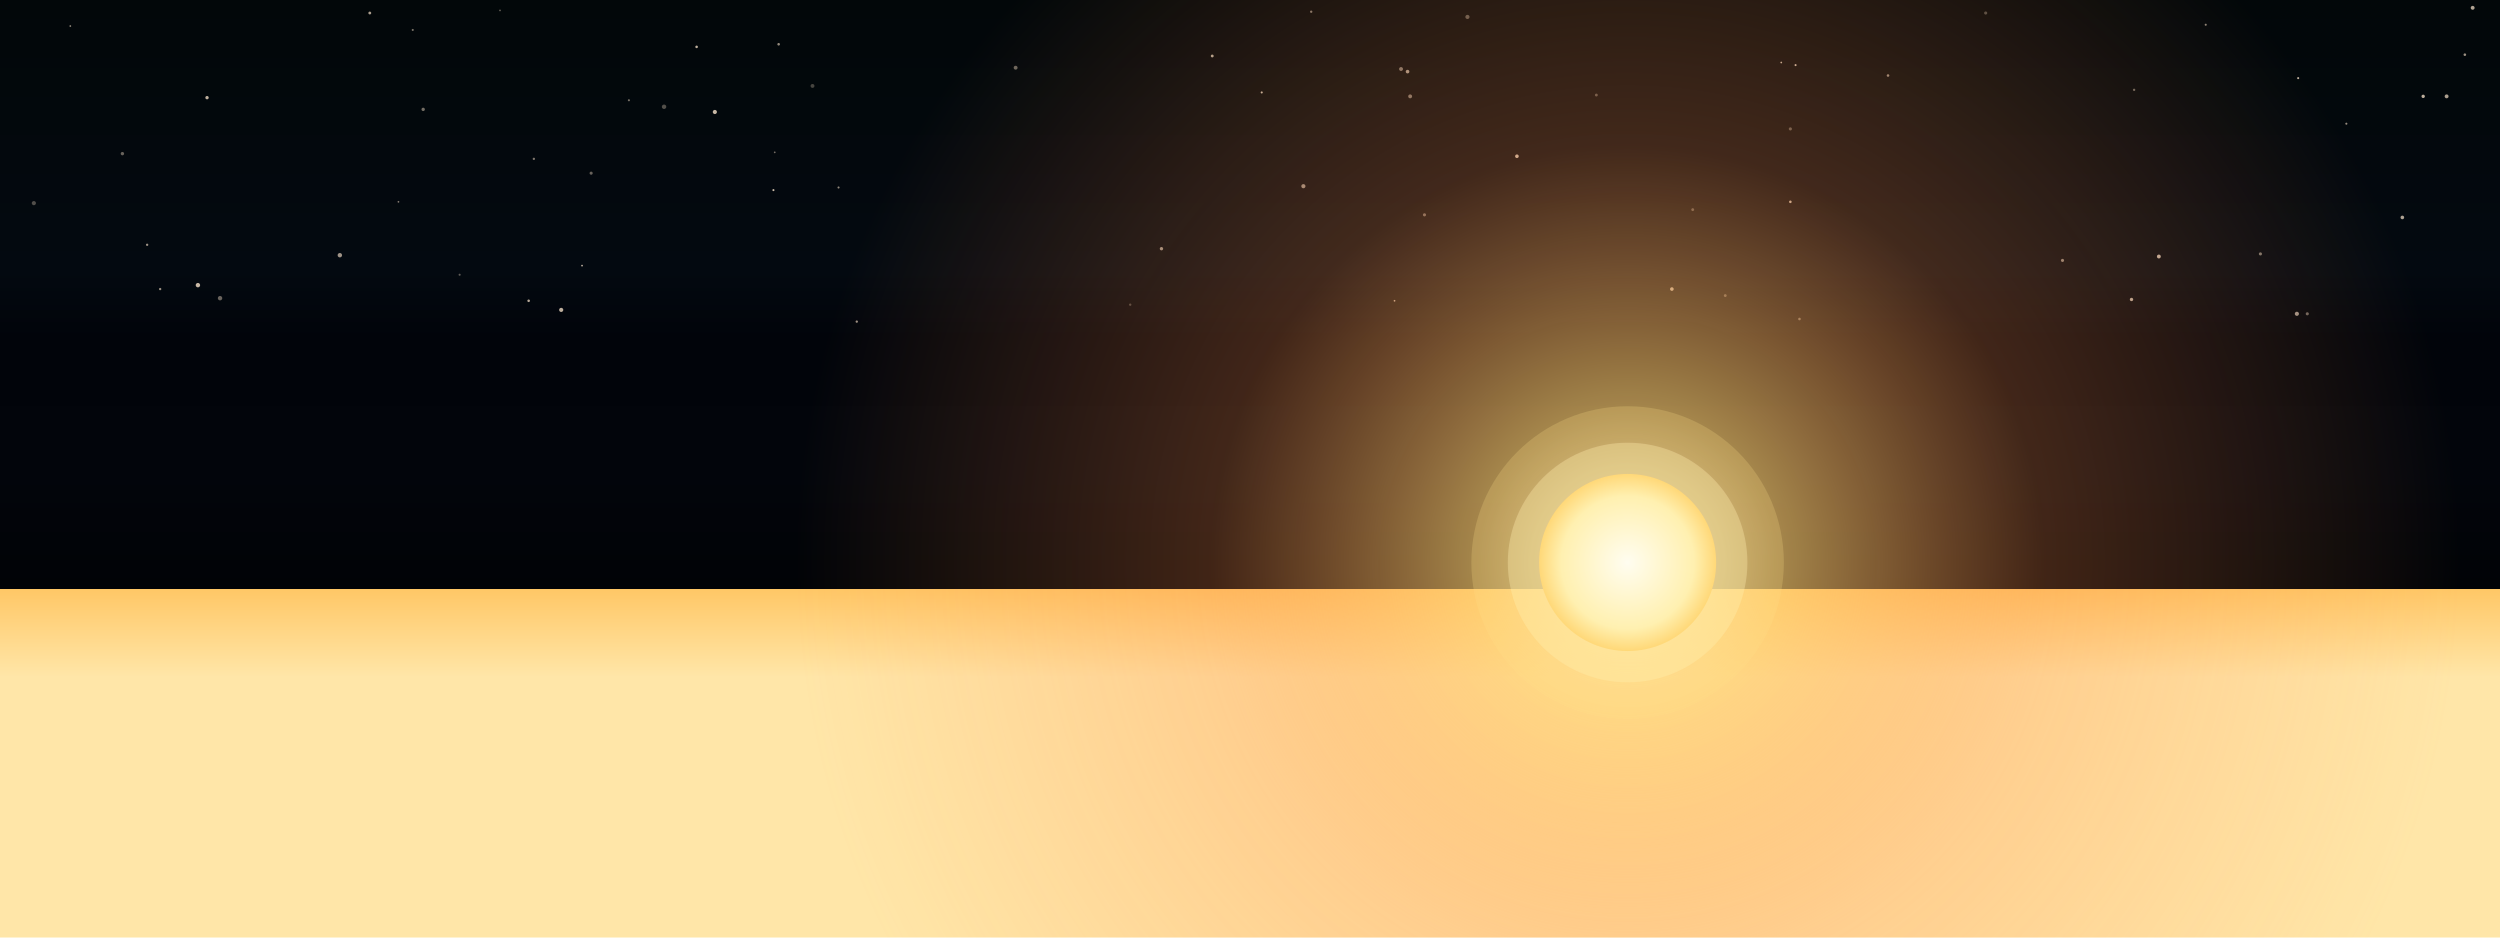
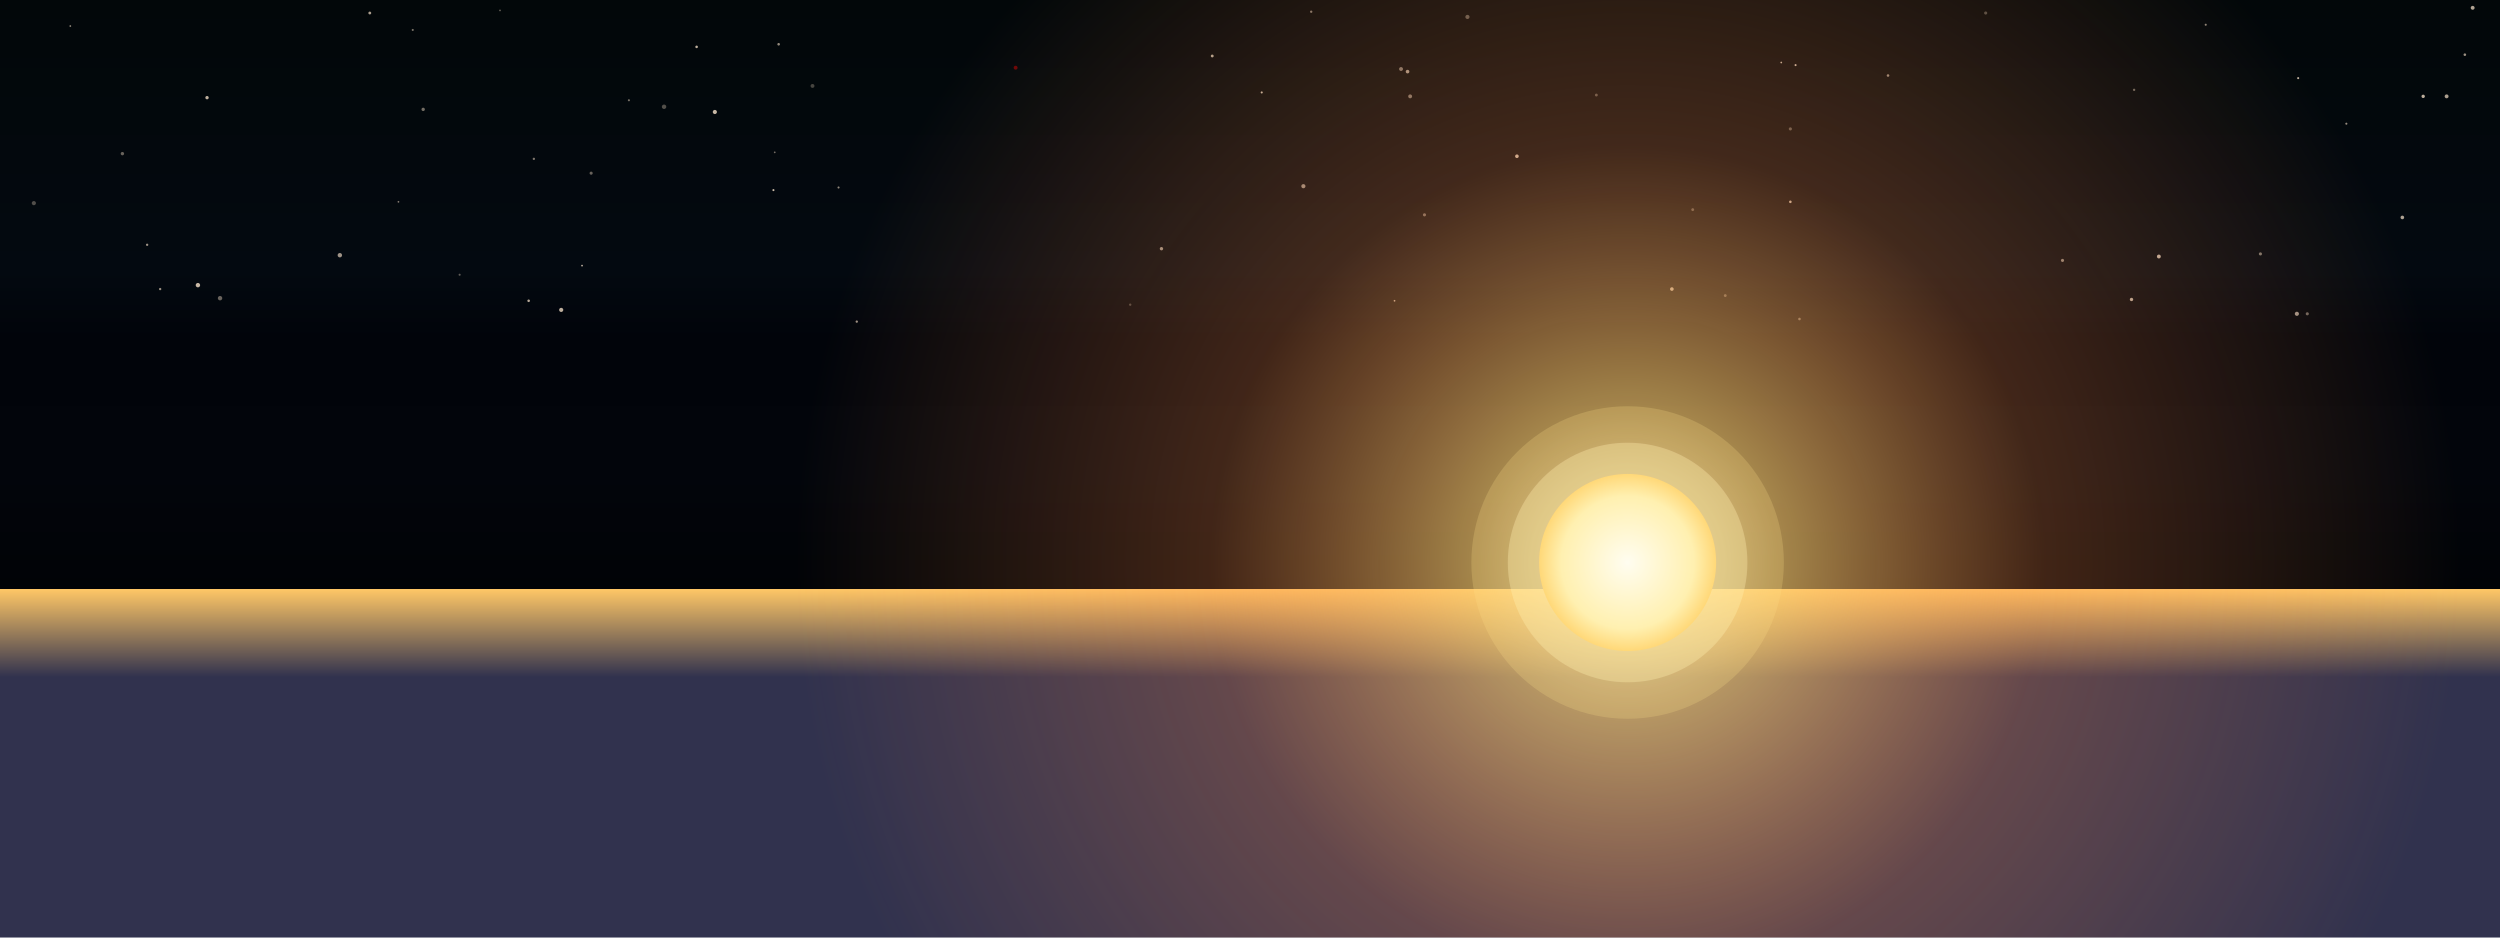
<svg xmlns="http://www.w3.org/2000/svg" viewBox="0 0 1920 720" width="1920" height="720" preserveAspectRatio="xMidYMax slice">
  <defs>
    <linearGradient id="sk-g" gradientUnits="userSpaceOnUse" x1="0" y1="0" x2="0" y2="520">
      <stop offset="0" stop-color="#020709" />
      <stop offset=".4" stop-color="#030910" />
      <stop offset=".5" stop-color="#01040a" />
      <stop offset=".7" stop-color="#02050b" />
      <stop offset=".87" stop-color="#010306" />
      <stop offset=".5" stop-color="#cf4a5c" />
      <stop offset=".62" stop-color="#f26a44" />
      <stop offset=".74" stop-color="#ff9a3e" />
      <stop offset=".87" stop-color="#ffc766" />
-       <stop offset="1" stop-color="#ffe6a8" />
+       <stop offset="1" stop-color="#31324e" />
    </linearGradient>
    <radialGradient id="sk-glow" cx="1250" cy="432" r="640" gradientUnits="userSpaceOnUse">
      <stop offset="0" stop-color="#fff0b8" stop-opacity=".95" />
      <stop offset=".18" stop-color="#ffcf70" stop-opacity=".65" />
      <stop offset=".5" stop-color="#ff8a44" stop-opacity=".25" />
      <stop offset="1" stop-color="#ff8a44" stop-opacity="0" />
    </radialGradient>
    <radialGradient id="sk-sun" cx=".5" cy=".5" r=".5">
      <stop offset="0" stop-color="#fffdf0" />
      <stop offset=".75" stop-color="#fff0b0" />
      <stop offset="1" stop-color="#ffd878" />
    </radialGradient>
  </defs>
  <rect width="1920" height="720" fill="url(#sk-g)" />
  <circle cx="483" cy="77" r="0.8" fill="#ffe9d0" opacity="0.47" />
  <circle cx="317" cy="23" r="0.8" fill="#ffe9d0" opacity="0.47" />
  <circle cx="1879" cy="74" r="1.5" fill="#ffe9d0" opacity="0.67" />
  <circle cx="454" cy="133" r="1.2" fill="#ffe9d0" opacity="0.40" />
  <circle cx="353" cy="211" r="0.8" fill="#ffe9d0" opacity="0.37" />
  <circle cx="1899" cy="6" r="1.5" fill="#ffe9d0" opacity="0.69" />
  <circle cx="1639" cy="69" r="0.9" fill="#ffe9d0" opacity="0.42" />
  <circle cx="1284" cy="222" r="1.4" fill="#ffe9d0" opacity="0.72" />
  <circle cx="1802" cy="95" r="0.8" fill="#ffe9d0" opacity="0.58" />
  <circle cx="1375" cy="99" r="1.2" fill="#ffe9d0" opacity="0.35" />
  <circle cx="969" cy="71" r="0.8" fill="#ffe9d0" opacity="0.76" />
  <circle cx="1772" cy="241" r="1.2" fill="#ffe9d0" opacity="0.42" />
  <circle cx="1861" cy="74" r="1.3" fill="#ffe9d0" opacity="0.74" />
  <circle cx="1736" cy="195" r="1.2" fill="#ffe9d0" opacity="0.48" />
  <circle cx="1226" cy="73" r="1.1" fill="#ffe9d0" opacity="0.34" />
  <circle cx="624" cy="66" r="1.5" fill="#ffe9d0" opacity="0.27" />
  <circle cx="94" cy="118" r="1.3" fill="#ffe9d0" opacity="0.40" />
  <circle cx="1094" cy="165" r="1.2" fill="#ffe9d0" opacity="0.44" />
  <circle cx="1379" cy="50" r="0.8" fill="#ffe9d0" opacity="0.75" />
  <circle cx="1300" cy="161" r="1.1" fill="#ffe9d0" opacity="0.35" />
  <circle cx="892" cy="191" r="1.3" fill="#ffe9d0" opacity="0.60" />
  <circle cx="406" cy="231" r="1.0" fill="#ffe9d0" opacity="0.71" />
  <circle cx="1450" cy="58" r="1.0" fill="#ffe9d0" opacity="0.57" />
  <circle cx="1765" cy="60" r="0.8" fill="#ffe9d0" opacity="0.76" />
  <circle cx="595" cy="117" r="0.7" fill="#ffe9d0" opacity="0.45" />
  <circle cx="169" cy="229" r="1.7" fill="#ffe9d0" opacity="0.41" />
  <circle cx="1382" cy="245" r="1.0" fill="#ffe9d0" opacity="0.43" />
  <circle cx="658" cy="247" r="0.9" fill="#ffe9d0" opacity="0.61" />
  <circle cx="1764" cy="241" r="1.6" fill="#ffe9d0" opacity="0.62" />
  <circle cx="159" cy="75" r="1.3" fill="#ffe9d0" opacity="0.74" />
  <circle cx="598" cy="34" r="1.0" fill="#ffe9d0" opacity="0.58" />
  <circle cx="325" cy="84" r="1.3" fill="#ffe9d0" opacity="0.45" />
  <circle cx="931" cy="43" r="1.1" fill="#ffe9d0" opacity="0.69" />
  <circle cx="594" cy="146" r="0.8" fill="#ffe9d0" opacity="0.79" />
  <circle cx="868" cy="234" r="0.9" fill="#ffe9d0" opacity="0.28" />
  <circle cx="113" cy="188" r="0.9" fill="#ffe9d0" opacity="0.62" />
  <circle cx="306" cy="155" r="0.7" fill="#ffe9d0" opacity="0.52" />
  <circle cx="510" cy="82" r="1.7" fill="#ffe9d0" opacity="0.32" />
  <circle cx="1083" cy="74" r="1.5" fill="#ffe9d0" opacity="0.48" />
  <circle cx="410" cy="122" r="0.9" fill="#ffe9d0" opacity="0.49" />
  <circle cx="1007" cy="9" r="0.9" fill="#ffe9d0" opacity="0.49" />
  <circle cx="1325" cy="227" r="1.1" fill="#ffe9d0" opacity="0.37" />
  <circle cx="384" cy="8" r="0.7" fill="#ffe9d0" opacity="0.39" />
  <circle cx="1076" cy="53" r="1.5" fill="#ffe9d0" opacity="0.48" />
  <circle cx="535" cy="36" r="1.0" fill="#ffe9d0" opacity="0.74" />
  <circle cx="644" cy="144" r="0.8" fill="#ffe9d0" opacity="0.56" />
  <circle cx="1845" cy="167" r="1.4" fill="#ffe9d0" opacity="0.68" />
  <circle cx="1525" cy="10" r="1.2" fill="#ffe9d0" opacity="0.30" />
  <circle cx="431" cy="238" r="1.6" fill="#ffe9d0" opacity="0.74" />
  <circle cx="1893" cy="42" r="1.0" fill="#ffe9d0" opacity="0.61" />
  <circle cx="1637" cy="230" r="1.3" fill="#ffe9d0" opacity="0.70" />
  <circle cx="1081" cy="55" r="1.4" fill="#ffe9d0" opacity="0.63" />
  <circle cx="549" cy="86" r="1.6" fill="#ffe9d0" opacity="0.78" />
  <circle cx="152" cy="219" r="1.7" fill="#ffe9d0" opacity="0.78" />
  <circle cx="1368" cy="48" r="0.7" fill="#ffe9d0" opacity="0.74" />
  <circle cx="261" cy="196" r="1.7" fill="#ffe9d0" opacity="0.62" />
  <circle cx="123" cy="222" r="0.9" fill="#ffe9d0" opacity="0.60" />
  <circle cx="1165" cy="120" r="1.4" fill="#ffe9d0" opacity="0.76" />
  <circle cx="447" cy="204" r="0.7" fill="#ffe9d0" opacity="0.76" />
  <circle cx="26" cy="156" r="1.6" fill="#ffe9d0" opacity="0.31" />
  <circle cx="1658" cy="197" r="1.5" fill="#ffe9d0" opacity="0.73" />
  <circle cx="1127" cy="13" r="1.6" fill="#ffe9d0" opacity="0.36" />
  <circle cx="1375" cy="155" r="1.0" fill="#ffe9d0" opacity="0.74" />
  <circle cx="1584" cy="200" r="1.2" fill="#ffe9d0" opacity="0.54" />
  <circle cx="54" cy="20" r="0.7" fill="#ffe9d0" opacity="0.58" />
  <circle cx="1001" cy="143" r="1.6" fill="#ffe9d0" opacity="0.58" />
  <circle cx="284" cy="10" r="1.1" fill="#ffe9d0" opacity="0.67" />
  <circle cx="1071" cy="231" r="0.7" fill="#ffe9d0" opacity="0.71" />
  <circle cx="1694" cy="19" r="0.8" fill="#ffe9d0" opacity="0.55" />
-   <circle cx="780" cy="52" r="1.5" fill="#ffe9d0" opacity="0.42" />
+   <circle cx="780" cy="52" r="1.5" fill="#ff0000" opacity="0.42" />
  <rect width="1920" height="720" fill="url(#sk-glow)" />
  <circle cx="1250" cy="432" r="120" fill="#ffe08a" opacity=".22" />
  <circle cx="1250" cy="432" r="92" fill="#fff0b0" opacity=".35" />
  <circle cx="1250" cy="432" r="68" fill="url(#sk-sun)" />
</svg>
